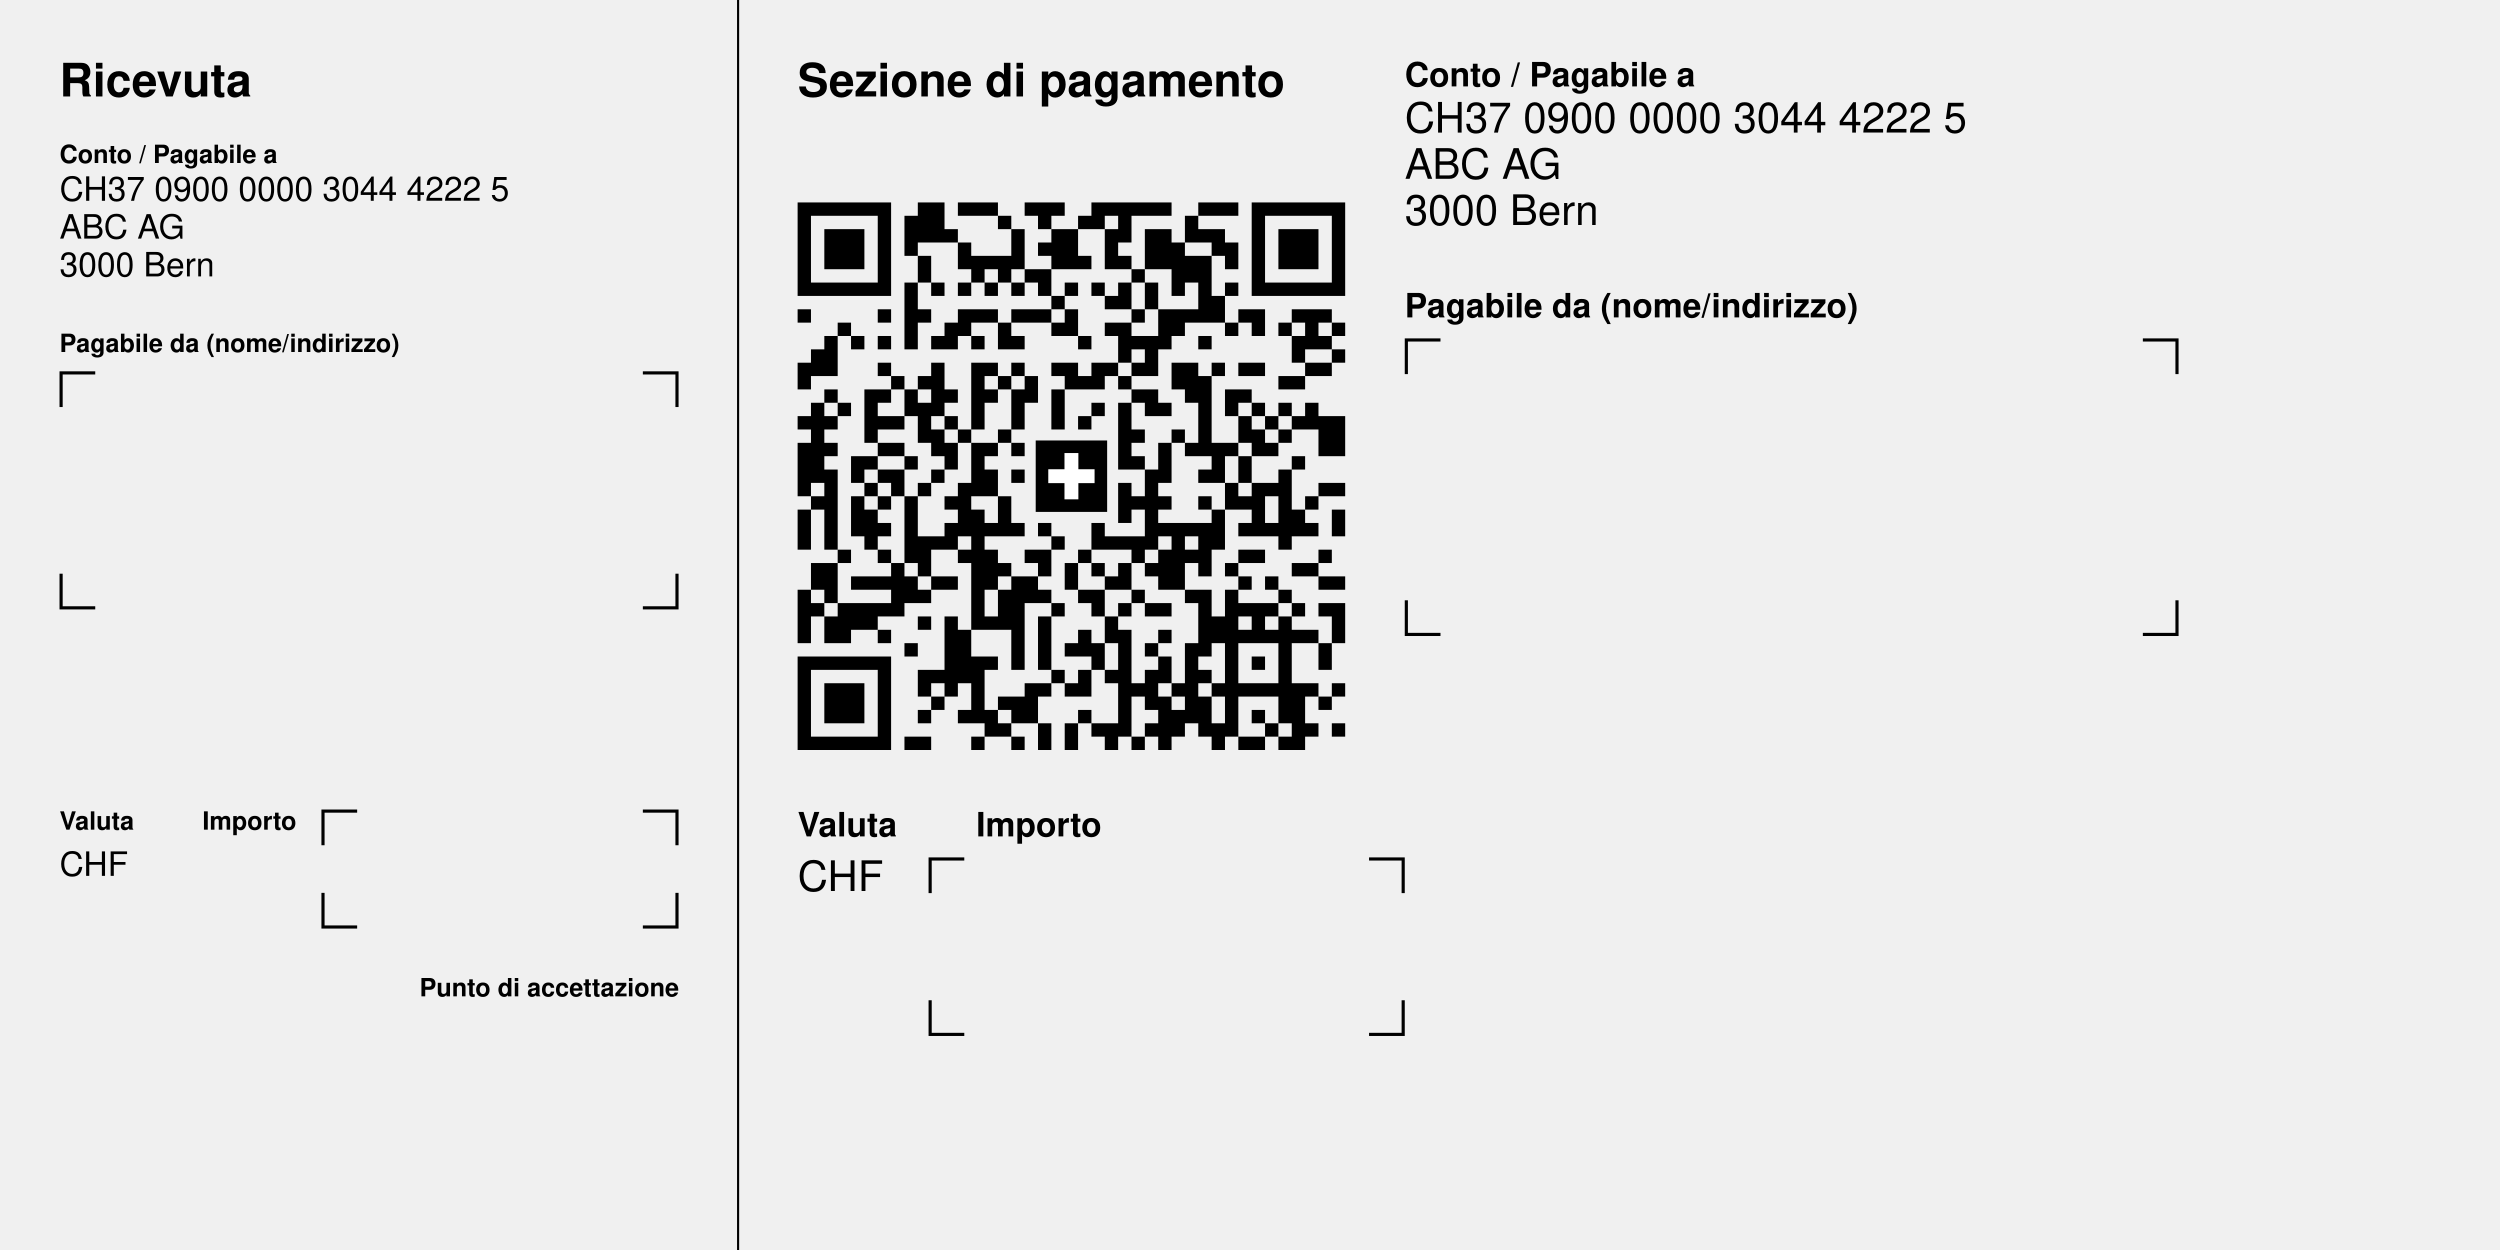
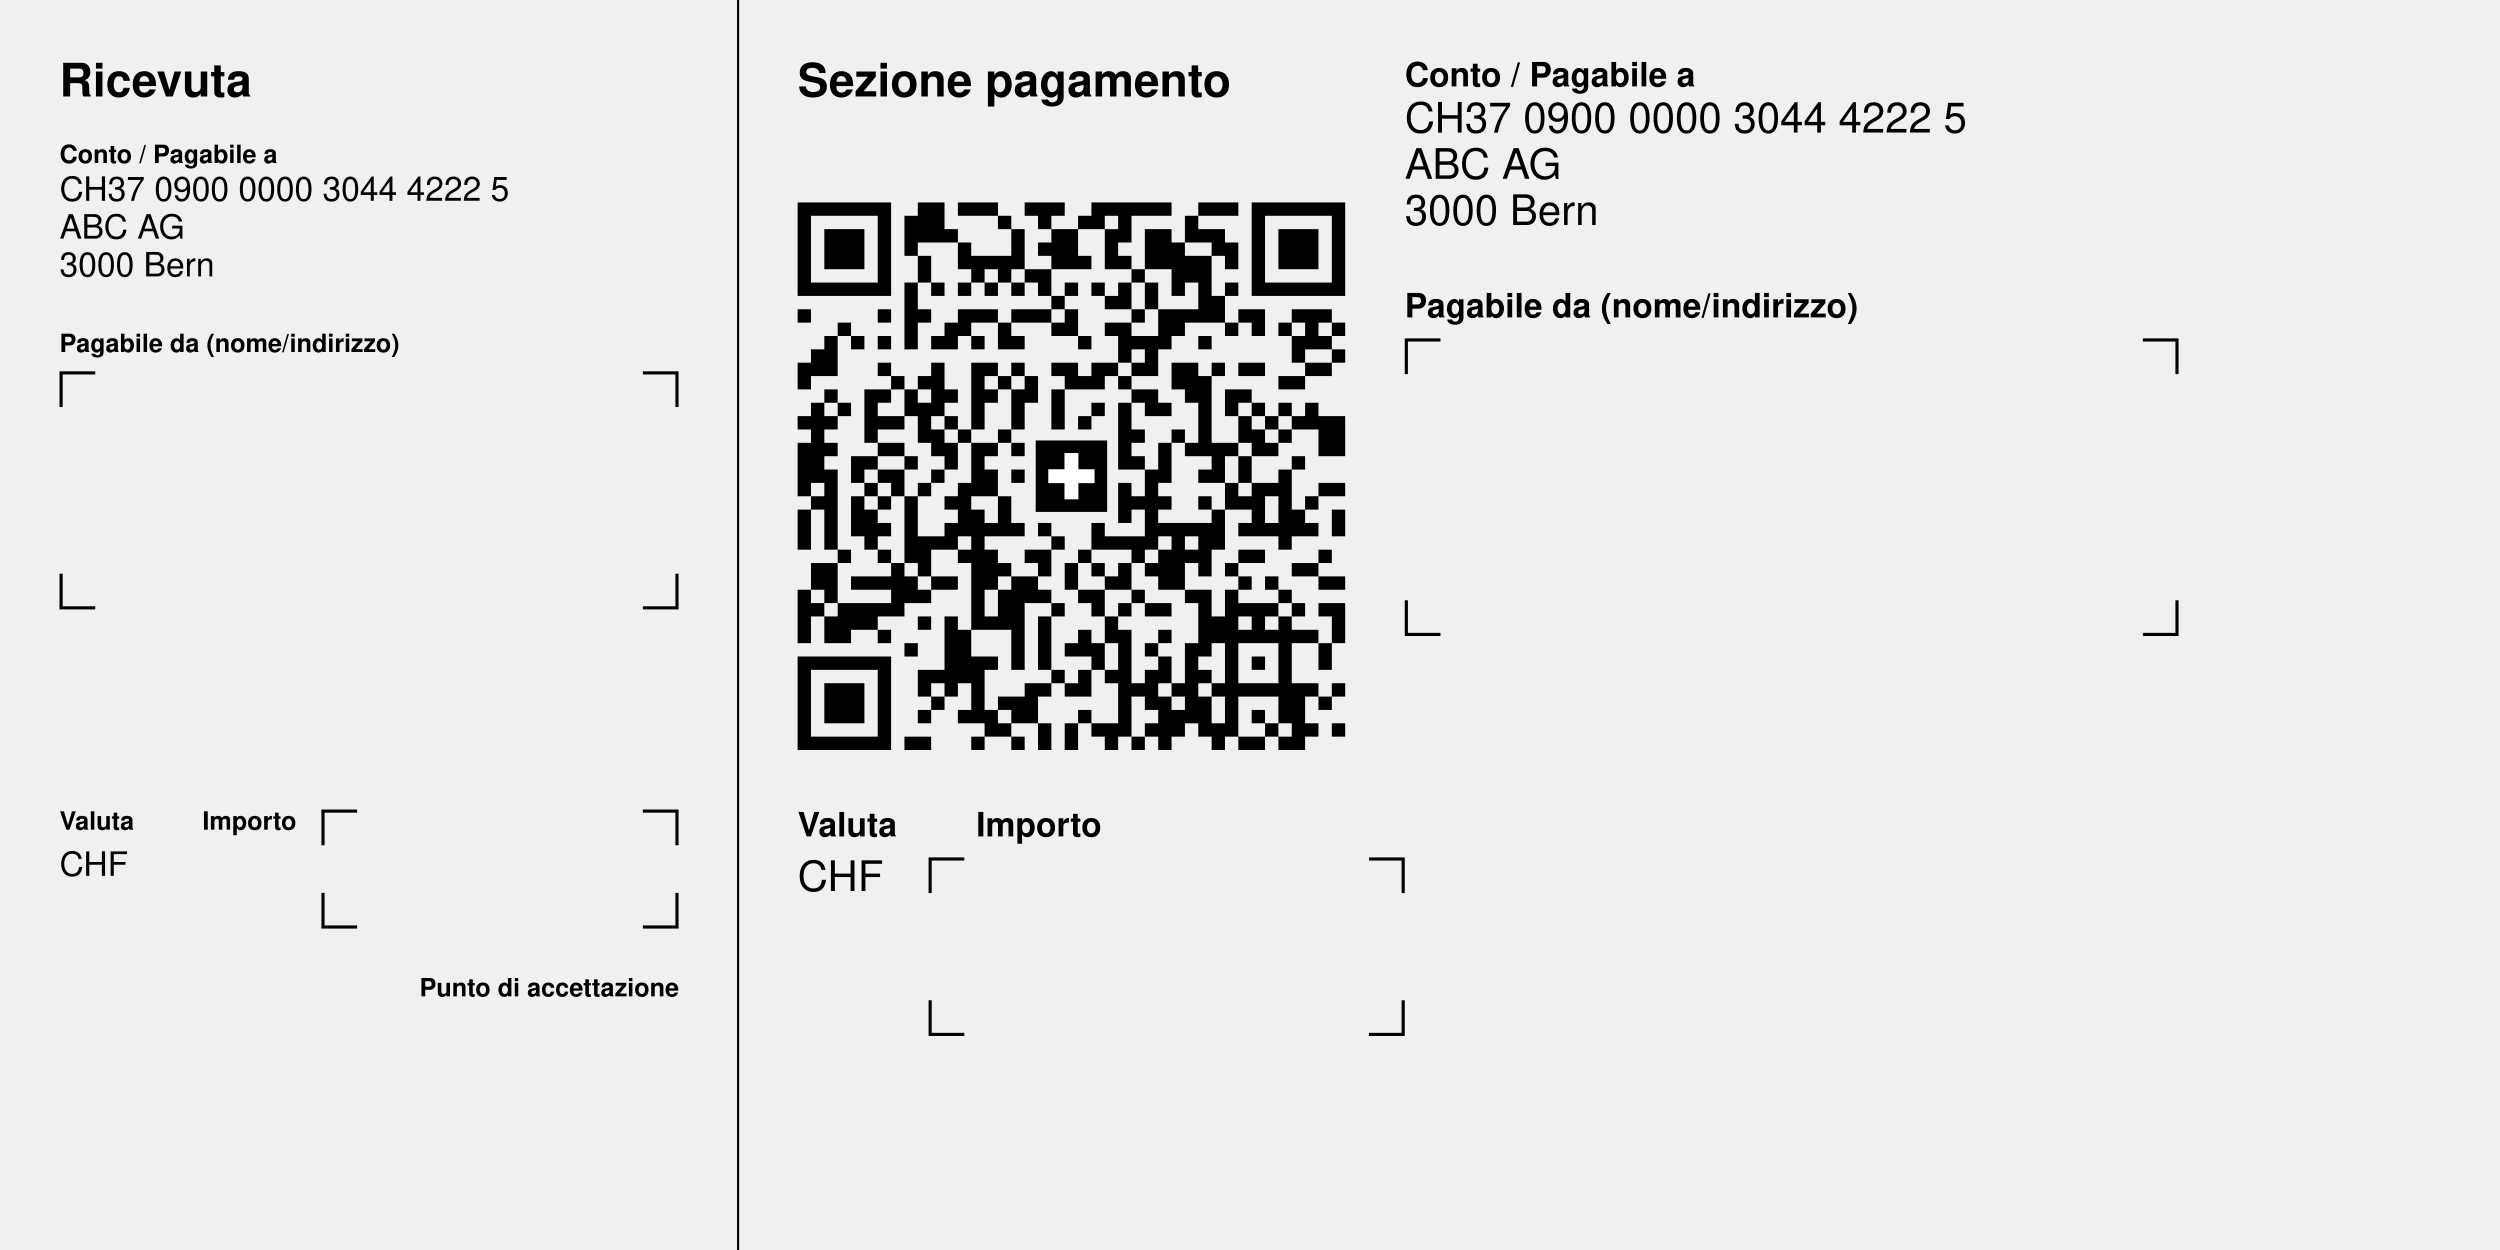
<svg xmlns="http://www.w3.org/2000/svg" width="210mm" height="105mm" version="1.1" viewBox="0 0 595.276 297.638">
  <g font-family="Helvetica,Arial,&quot;Liberation Sans&quot;" transform="translate(0 297.638)">
    <g transform="translate(189.921 -0)">
-       <text x="0" y="-274.665" font-size="11" font-weight="bold">Sezione di pagamento</text>
+       <text x="0" y="-274.665" font-size="11" font-weight="bold">Sezione pagamento</text>
    </g>
    <g transform="translate(189.921 -119.055) scale(3.18)">
      <path d="M0,-41h7v1h-7zm9,0h2v3h-2zm3,0h3v1h-3zm5,0h3v1h-3zm5,0h6v1h-6zm8,0h3v1h-3z m4,0h7v1h-7zm-34,1h1v6h-1zm6,0h1v6h-1zm2,0h1v3h-1zm7,0h1v1h-1zm3,0h1v1h-1z m3,0h2v1h-2zm3,0h1v2h-1zm5,0h1v2h-1zm5,0h1v6h-1zm6,0h1v6h-1zm-38,1h3v3h-3z m9,0h1v1h-1zm5,0h1v3h-1zm3,0h2v3h-2zm4,0h1v3h-1zm3,0h2v3h-2zm4,0h2v1h-2z m6,0h3v3h-3zm-24,1h1v2h-1zm6,0h1v1h-1zm10,0h1v4h-1zm3,0h2v1h-2zm-22,1h1v2h-1z m4,0h3v1h-3zm8,0h1v1h-1zm3,0h1v1h-1zm5,0h2v2h-2zm3,0h1v1h-1zm-19,1h1v1h-1z m2,0h1v1h-1zm2,0h2v1h-2zm8,0h1v1h-1zm-24,1h5v1h-5zm7,0h1v5h-1zm2,0h1v1h-1z m2,0h1v1h-1zm2,0h1v1h-1zm2,0h1v1h-1zm2,0h1v1h-1zm2,0h1v1h-1zm2,0h1v1h-1z m2,0h1v2h-1zm2,0h1v2h-1zm4,0h1v3h-1zm2,0h1v1h-1zm3,0h5v1h-5zm-16,1h1v1h-1z m4,0h1v1h-1zm8,0h1v2h-1zm-31,1h1v1h-1zm6,0h1v1h-1zm3,0h1v1h-1zm3,0h3v1h-3z m4,0h3v1h-3zm4,0h1v2h-1zm5,0h1v1h-1zm2,0h2v2h-2zm2,0h1v1h-1zm4,0h2v1h-2z m4,0h3v1h-3zm-34,1h1v1h-1zm8,0h2v1h-2zm4,0h1v2h-1zm4,0h1v1h-1zm4,0h2v1h-2z m9,0h1v1h-1zm2,0h1v1h-1zm2,0h1v1h-1zm2,0h1v2h-1zm2,0h1v1h-1zm-38,1h1v3h-1z m2,0h1v1h-1zm2,0h1v1h-1zm4,0h2v1h-2zm3,0h1v1h-1zm3,0h1v1h-1zm5,0h1v1h-1z m3,0h4v1h-4zm6,0h1v1h-1zm7,0h1v2h-1zm2,0h1v1h-1zm-38,1h1v2h-1zm23,0h1v1h-1z m2,0h1v2h-1zm14,0h1v1h-1zm-40,1h1v2h-1zm6,0h1v1h-1zm4,0h1v4h-1zm3,0h1v5h-1z m1,0h1v1h-1zm2,0h1v1h-1zm3,0h2v1h-2zm3,0h2v1h-2zm3,0h1v1h-1zm3,0h2v2h-2z m3,0h1v1h-1zm2,0h2v1h-2zm5,0h2v1h-2zm-31,1h1v1h-1zm2,0h1v1h-1zm6,0h1v1h-1z m2,0h1v2h-1zm3,0h3v1h-3zm4,0h1v1h-1zm6,0h1v6h-1zm6,0h2v1h-2zm-34,1h1v1h-1z m3,-0h1v4h-1zm1,0h1v1h-1zm2,0h1v2h-1zm3,0h1v1h-1zm3,0h1v1h-1zm2,0h1v3h-1z m3,0h1v3h-1zm6,0h2v1h-2zm4,0h1v1h-1zm3,0h2v1h-2zm-31,1h1v6h-1zm2,0h1v1h-1z m6,-0h1v3h-1zm13,0h1v1h-1zm2,0h1v5h-1zm2,0h2v1h-2zm6,0h1v1h-1zm2,0h1v1h-1z m2,0h1v1h-1zm2,0h1v2h-1zm-38,1h1v1h-1zm2,0h1v1h-1zm4,0h2v1h-2zm5,0h1v1h-1z m10,0h1v1h-1zm12,-0h1v2h-1zm2,0h1v1h-1zm2,0h1v1h-1zm2,0h2v3h-2zm-29,1h1v2h-1z m2,-0h1v1h-1zm3,0h1v1h-1zm10,0h1v1h-1zm3,0h1v1h-1zm6,0h1v2h-1zm2,-0h1v1h-1z m-36,1h1v4h-1zm2,0h1v1h-1zm4,0h2v1h-2zm5,0h1v2h-1zm2,-0h1v4h-1zm1,0h1v1h-1z m2,0h1v1h-1zm11,-0h1v3h-1zm2,0h1v1h-1zm2,-0h1v3h-1zm1,0h1v1h-1zm3,0h1v1h-1z m-31,1h2v1h-2zm4,0h1v1h-1zm17,0h1v1h-1zm8,-0h1v2h-1zm4,0h1v1h-1zm-35,1h1v6h-1z m2,-0h1v1h-1zm2,0h2v1h-2zm4,0h1v1h-1zm4,0h1v2h-1zm2,0h1v1h-1zm10,0h1v6h-1z m4,-0h1v1h-1zm6,0h1v6h-1zm-31,1h1v1h-1zm2,0h1v1h-1zm2,0h1v1h-1zm3,0h1v4h-1z m12,0h1v3h-1zm8,0h1v2h-1zm2,0h1v4h-1zm1,0h1v1h-1zm4,0h2v1h-2zm-38,1h1v1h-1z m3,0h1v3h-1zm2,0h1v1h-1zm2,0h1v5h-1zm3,0h1v1h-1zm4,0h1v3h-1zm10,0h1v1h-1z m2,0h1v1h-1zm3,0h1v1h-1zm3,0h1v1h-1zm5,0h1v1h-1zm-38,1h1v3h-1zm5,0h1v3h-1z m8,0h1v9h-1zm18,0h1v3h-1zm6,0h1v2h-1zm3,0h1v2h-1zm-34,1h1v1h-1zm5,0h1v2h-1z m3,0h1v1h-1zm2,0h1v1h-1zm2,0h1v1h-1zm4,0h1v2h-1zm5,0h4v1h-4zm6,0h1v1h-1z m2,0h1v1h-1zm3,0h1v1h-1zm-29,1h1v3h-1zm1,0h1v1h-1zm9,0h1v1h-1zm4,0h3v1h-3z m5,0h1v4h-1zm2,0h1v3h-1zm-27,1h1v1h-1zm3,0h1v1h-1zm6,0h1v1h-1zm2,0h1v3h-1z m3,0h2v1h-2zm4,0h1v1h-1zm4,0h1v1h-1zm2,0h1v3h-1zm2,0h1v1h-1zm4,0h2v1h-2z m6,0h1v1h-1zm-38,1h2v2h-2zm6,0h1v4h-1zm8,0h1v1h-1zm3,0h1v1h-1zm2,0h1v2h-1z m2,0h1v1h-1zm2,0h1v2h-1zm2,0h1v1h-1zm6,0h1v1h-1zm5,0h2v1h-2zm-33,1h3v1h-3z m4,0h1v2h-1zm2,0h2v1h-2zm6,0h1v7h-1zm1,0h1v2h-1zm6,0h1v1h-1zm10,0h1v1h-1z m2,0h1v1h-1zm4,0h2v1h-2zm-39,1h1v4h-1zm2,0h1v1h-1zm7,0h1v1h-1zm6,0h1v3h-1z m3,0h1v1h-1zm3,0h2v1h-2zm4,0h1v1h-1zm4,0h2v1h-2zm3,0h1v11h-1zm4,0h1v1h-1z m-35,1h1v1h-1zm2,0h3v2h-3zm3,0h1v1h-1zm13,0h1v1h-1zm3,0h1v1h-1zm2,0h1v1h-1z m2,0h2v1h-2zm4,0h1v4h-1zm3,-0h3v1h-3zm4,0h1v1h-1zm2,0h2v1h-2zm-37,1h1v2h-1z m7,0h1v1h-1zm2,0h1v6h-1zm3,-0h1v1h-1zm4,0h1v4h-1zm5,-0h1v2h-1zm8,0h1v2h-1z m3,0h1v2h-1zm2,0h1v8h-1zm4,0h1v2h-1zm-37,1h1v1h-1zm3,0h1v1h-1zm6,0h1v4h-1z m9,0h1v2h-1zm3,0h1v8h-1zm3,0h1v1h-1zm6,0h1v1h-1zm2,0h1v1h-1zm2,0h2v1h-2z m-29,1h1v1h-1zm12,0h1v1h-1zm2,0h1v2h-1zm4,0h1v1h-1zm3,0h1v6h-1zm10,0h1v2h-1z m-39,1h7v1h-7zm13,0h1v5h-1zm1,0h1v1h-1zm13,0h1v2h-1zm7,0h1v1h-1zm-34,1h1v6h-1z m6,0h1v6h-1zm3,-0h2v1h-2zm10,0h1v1h-1zm2,0h1v2h-1zm2,-0h1v1h-1zm3,0h1v3h-1z m4,-0h1v1h-1zm-28,1h3v3h-3zm7,-0h1v1h-1zm8,0h1v3h-1zm1,-0h1v1h-1zm2,0h1v1h-1z m5,0h1v1h-1zm3,0h1v1h-1zm3,0h1v1h-1zm2,0h3v1h-3zm4,0h1v5h-1zm1,0h1v1h-1z m2,0h1v1h-1zm-30,1h1v1h-1zm5,0h2v1h-2zm12,0h1v4h-1zm3,0h1v3h-1zm9,0h1v1h-1z m-30,1h1v1h-1zm3,0h1v1h-1zm2,0h1v2h-1zm2,0h1v1h-1zm5,0h1v1h-1zm7,0h1v2h-1z m6,0h1v1h-1zm-19,1h1v1h-1zm3,0h1v2h-1zm2,0h1v2h-1zm2,0h2v1h-2zm4,0h1v1h-1z m5,0h1v2h-1zm4,0h1v1h-1zm3,0h1v1h-1zm2,0h1v1h-1zm-39,1h5v1h-5zm7,0h2v1h-2z m5,0h1v1h-1zm3,0h1v1h-1zm7,0h1v1h-1zm2,0h1v1h-1zm8,0h2v1h-2zm3,0h1v1h-1z" fill="#000000" />
    </g>
    <g transform="translate(189.921 -119.055)">
      <path d="M56.693,-73.701h17.008v17.008h-17.008z" fill="#000000" />
      <path d="M63.543,-70.709h3.307v11.024h-3.307zm-3.858,3.858h11.024v3.307h-11.024z" fill="#ffffff" />
    </g>
    <g transform="translate(189.921 -0)">
      <text x="0" y="-98.482" font-size="8" font-weight="bold">Valuta</text>
      <text x="0" y="-85.482" font-size="10">CHF</text>
      <text x="42.52" y="-98.482" font-size="8" font-weight="bold">Importo</text>
      <path d="M31.556,-59.466l0,8.129l8.129,0m96.378,0l8.129,0l0,-8.129m0,-25.512l0,-8.129l-8.129,0m-96.378,0l-8.129,0l0,8.129" stroke="#000000" stroke-width="0.75" fill="none" />
    </g>
    <g transform="translate(334.488 -0)">
      <text x="0" y="-277.065" font-size="8" font-weight="bold">Conto / Pagabile a</text>
      <text x="0" y="-266.065" font-size="10">CH37 0900 0000 3044 4222 5</text>
      <text x="0" y="-255.065" font-size="10">ABC AG</text>
      <text x="0" y="-244.065" font-size="10">3000 Bern</text>
      <text x="0" y="-222.065" font-size="8" font-weight="bold">Pagabile da (nome/indirizzo)</text>
      <path d="M0.375,-154.702l0,8.129l8.129,0m167.244,0l8.129,0l0,-8.129m0,-53.858l0,-8.129l-8.129,0m-167.244,0l-8.129,0l0,8.129" stroke="#000000" stroke-width="0.75" fill="none" />
    </g>
    <g transform="translate(14.173 -0)">
      <text x="0" y="-274.665" font-size="11" font-weight="bold">Ricevuta</text>
      <text x="0" y="-258.822" font-size="6" font-weight="bold">Conto / Pagabile a</text>
      <text x="0" y="-249.822" font-size="8">CH37 0900 0000 3044 4222 5</text>
      <text x="0" y="-240.822" font-size="8">ABC AG</text>
      <text x="0" y="-231.822" font-size="8">3000 Bern</text>
      <text x="0" y="-213.822" font-size="6" font-weight="bold">Pagabile da (nome/indirizzo)</text>
      <path d="M0.375,-161.033l0,8.129l8.129,0m130.394,0l8.129,0l0,-8.129m0,-39.685l0,-8.129l-8.129,0m-130.394,0l-8.129,0l0,8.129" stroke="#000000" stroke-width="0.75" fill="none" />
      <text x="0" y="-100.082" font-size="6" font-weight="bold">Valuta</text>
      <text x="0" y="-89.082" font-size="8">CHF</text>
      <text x="34.016" y="-100.082" font-size="6" font-weight="bold">Importo</text>
      <path d="M62.737,-85.039l0,8.129l8.129,0m68.031,0l8.129,0l0,-8.129m0,-11.339l0,-8.129l-8.129,0m-68.031,0l-8.129,0l0,8.129" stroke="#000000" stroke-width="0.75" fill="none" />
      <text x="85.722" y="-60.397" font-size="6" font-weight="bold">Punto di accettazione</text>
    </g>
    <path d="M175.748,-0l0,-297.638" stroke="#000000" stroke-width="0.5" fill="none" />
  </g>
</svg>
